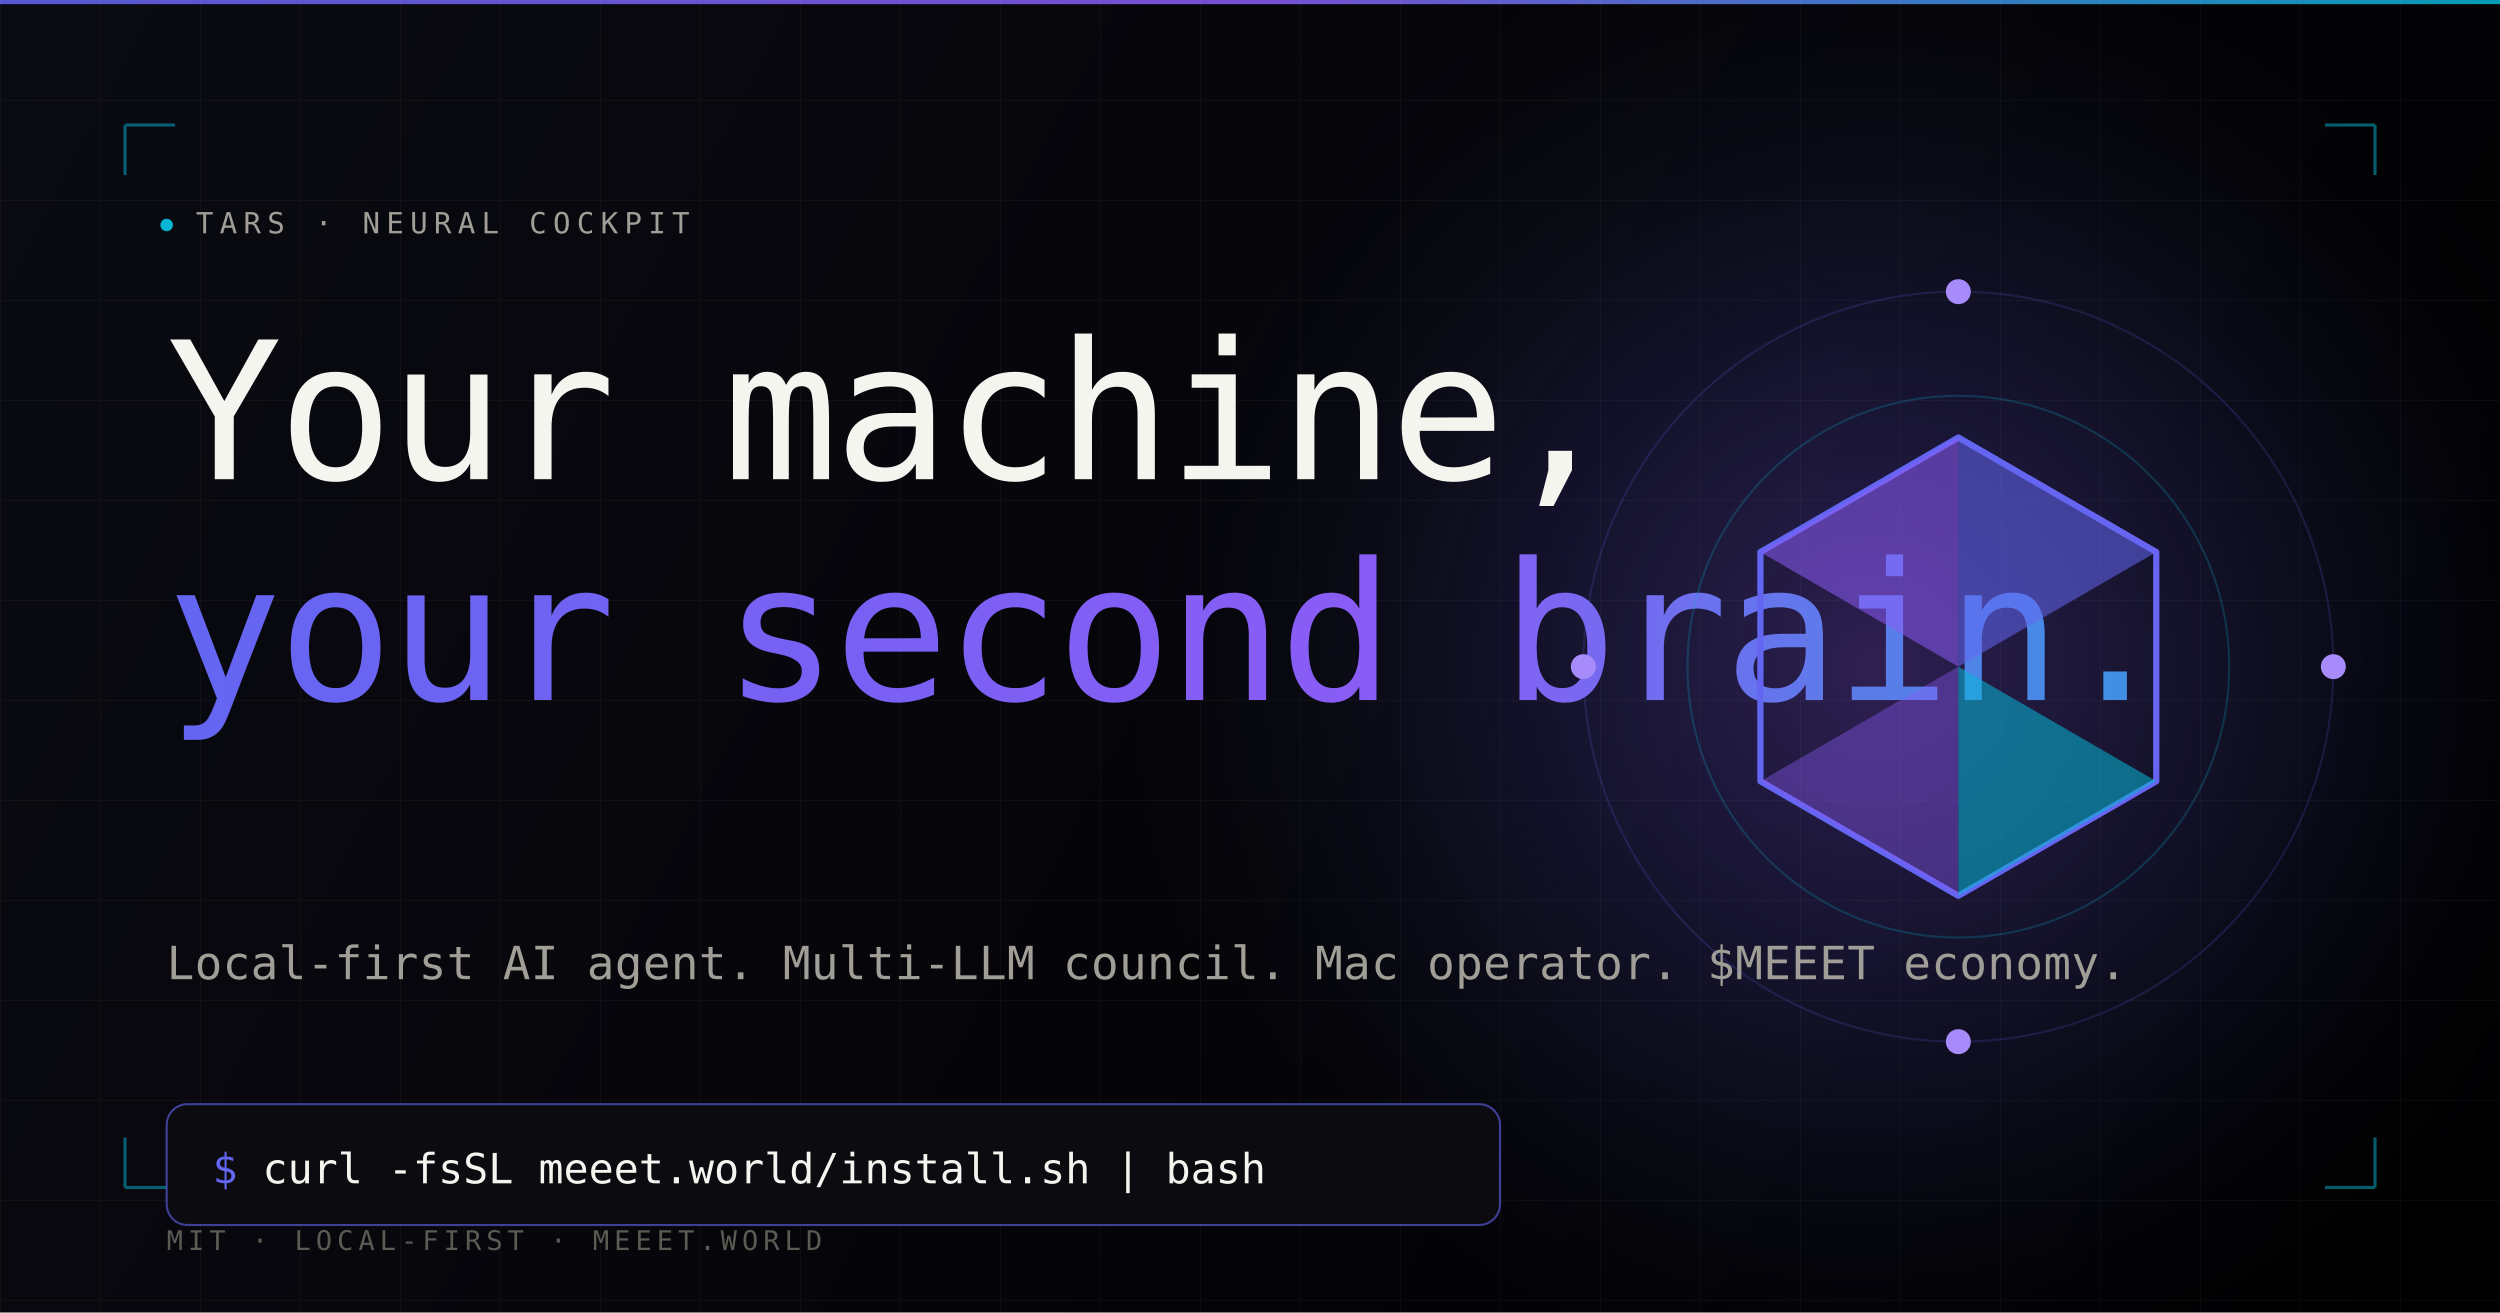
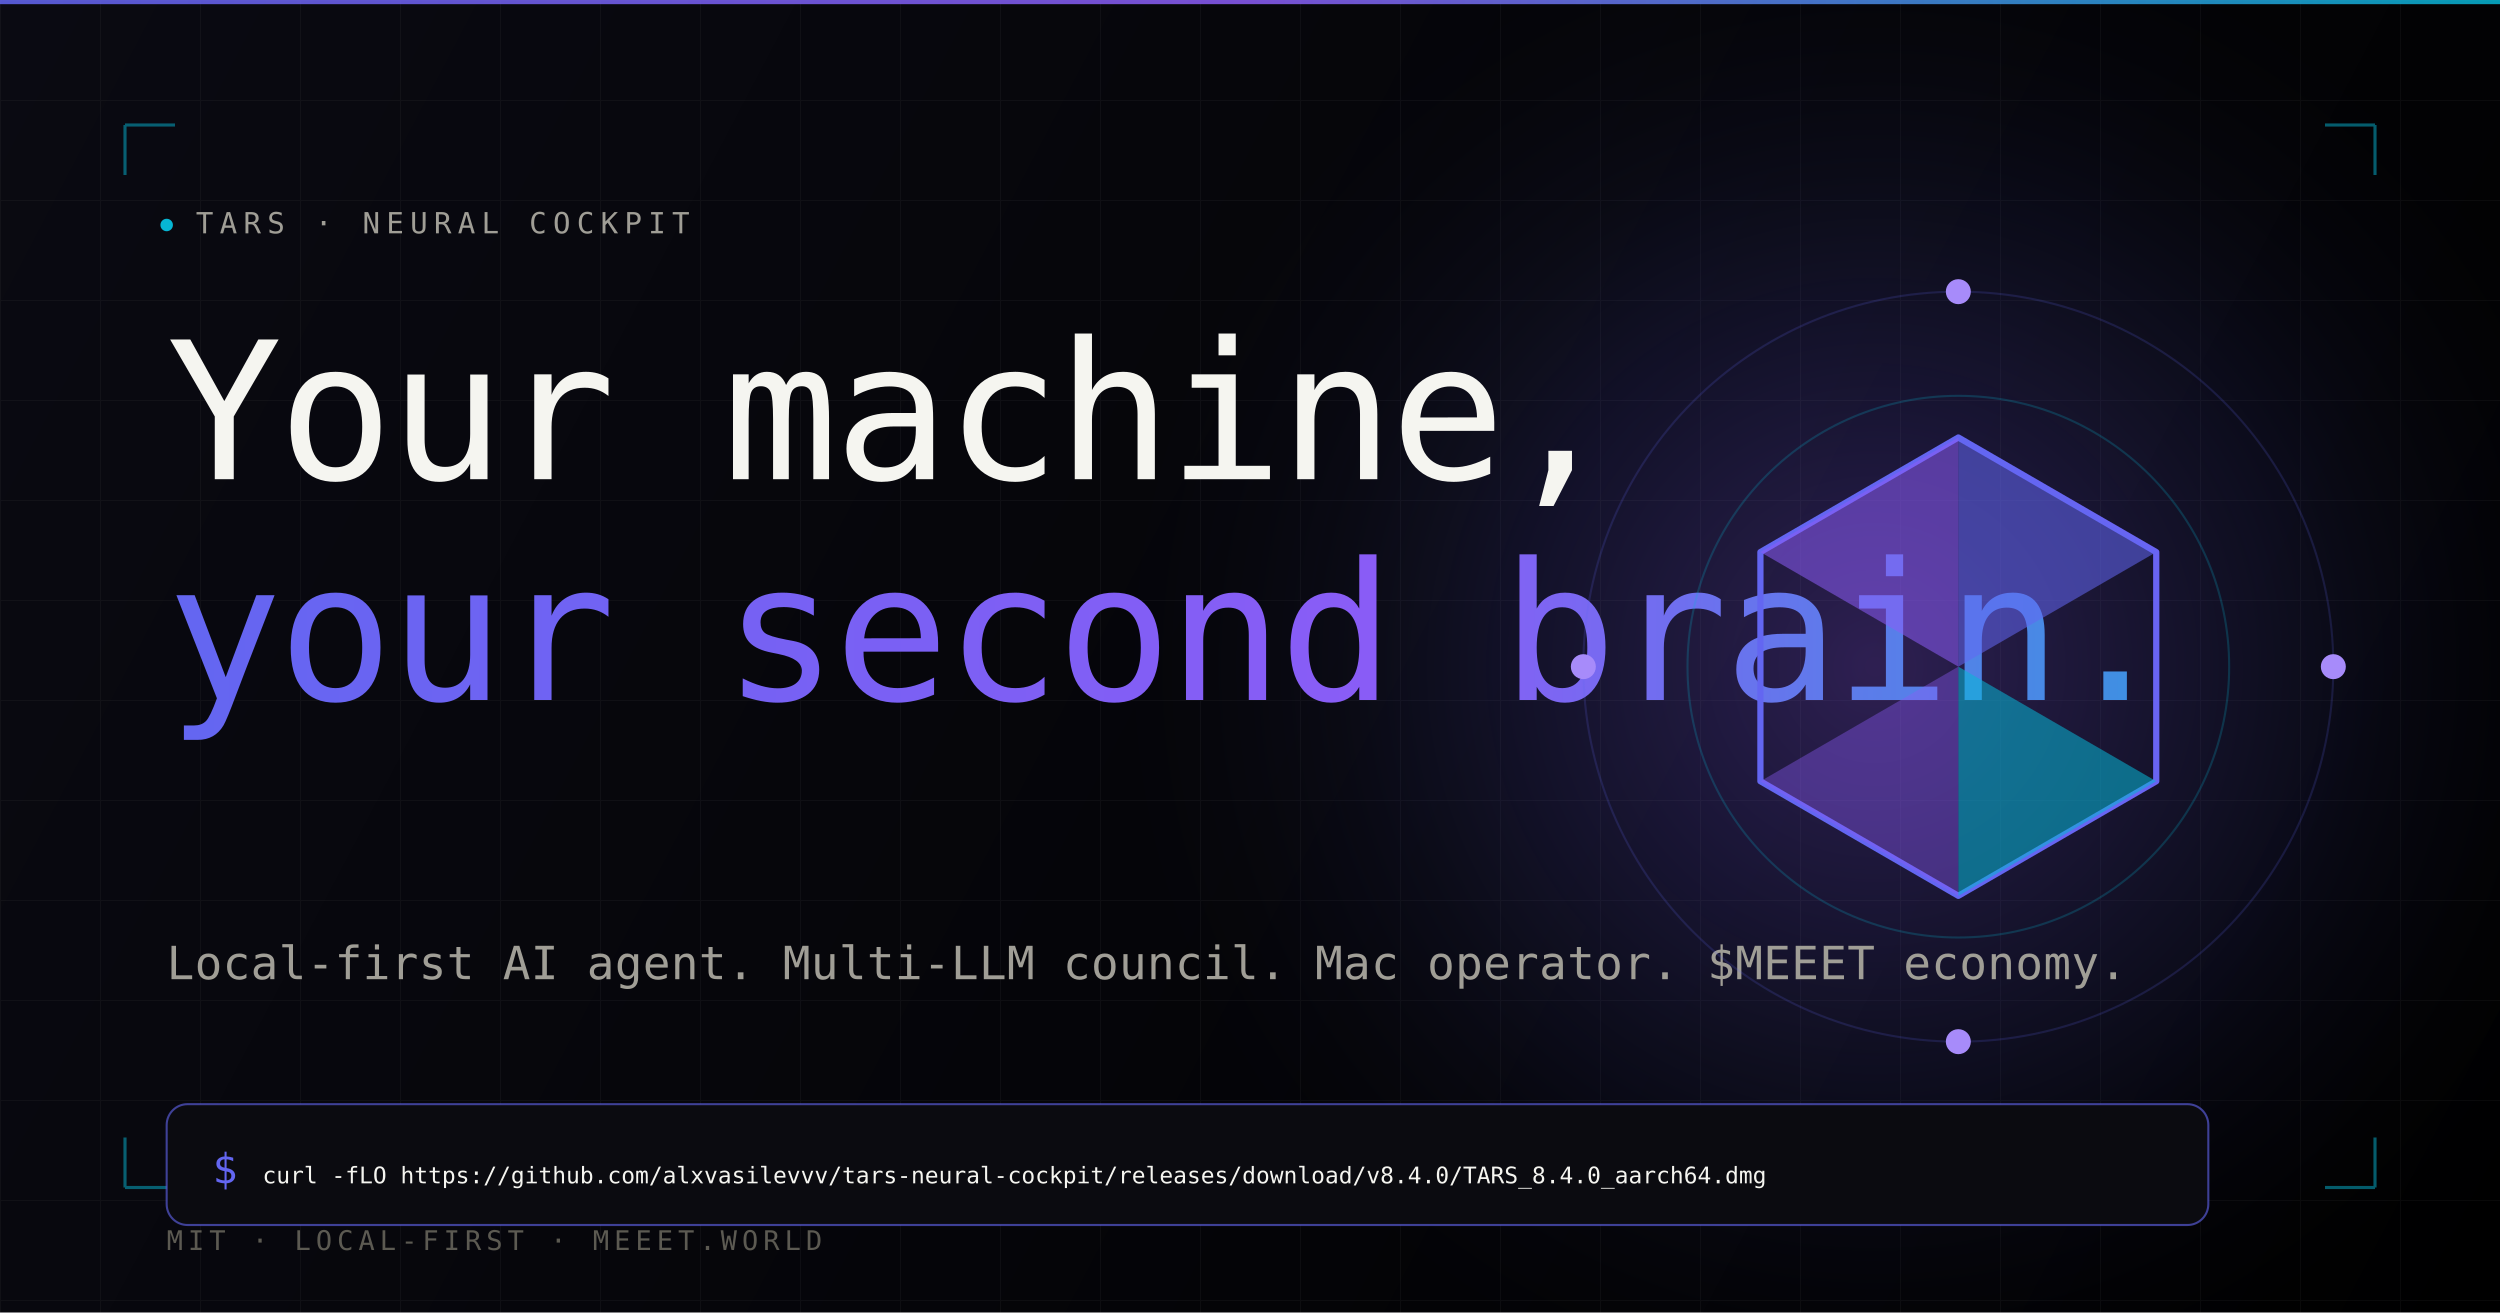
<svg xmlns="http://www.w3.org/2000/svg" viewBox="0 0 1200 630" width="1200" height="630">
  <defs>
    <linearGradient id="bg" x1="0" y1="0" x2="1200" y2="630" gradientUnits="userSpaceOnUse">
      <stop offset="0" stop-color="#0a0a12" />
      <stop offset="1" stop-color="#000000" />
    </linearGradient>
    <linearGradient id="brand" x1="0" y1="0" x2="1200" y2="0" gradientUnits="userSpaceOnUse">
      <stop offset="0" stop-color="#6366F1" />
      <stop offset="0.5" stop-color="#8B5CF6" />
      <stop offset="1" stop-color="#06B6D4" />
    </linearGradient>
    <radialGradient id="halo" cx="900" cy="320" r="380" gradientUnits="userSpaceOnUse">
      <stop offset="0" stop-color="#8B5CF6" stop-opacity="0.32" />
      <stop offset="0.6" stop-color="#6366F1" stop-opacity="0.08" />
      <stop offset="1" stop-color="#000" stop-opacity="0" />
    </radialGradient>
    <pattern id="grid" x="0" y="0" width="48" height="48" patternUnits="userSpaceOnUse">
      <path d="M 48 0 L 0 0 0 48" fill="none" stroke="#f5f5f0" stroke-opacity="0.04" stroke-width="1" />
    </pattern>
  </defs>
  <rect width="1200" height="630" fill="url(#bg)" />
  <rect width="1200" height="630" fill="url(#grid)" />
  <rect width="1200" height="630" fill="url(#halo)" />
  <rect x="0" y="0" width="1200" height="2" fill="url(#brand)" opacity="0.85" />
  <g stroke="#06B6D4" stroke-width="1.5" stroke-opacity="0.5" fill="none">
    <path d="M 60 60 L 60 84 M 60 60 L 84 60" />
    <path d="M 1140 60 L 1140 84 M 1140 60 L 1116 60" />
    <path d="M 60 570 L 60 546 M 60 570 L 84 570" />
    <path d="M 1140 570 L 1140 546 M 1140 570 L 1116 570" />
  </g>
  <g transform="translate(80 110)">
    <circle cx="0" cy="-2" r="3" fill="#06B6D4" />
    <text x="14" y="2" font-family="'Fira Code', ui-monospace, monospace" font-size="14" fill="#a09e96" letter-spacing="3px">TARS · NEURAL COCKPIT</text>
  </g>
  <g transform="translate(80 230)">
    <text font-family="'Share Tech Mono', monospace" font-size="92" font-weight="500" fill="#f5f5f0" letter-spacing="-2px">
      <tspan x="0" y="0">Your machine,</tspan>
      <tspan x="0" y="106" fill="url(#brand)">your second brain.</tspan>
    </text>
  </g>
  <g transform="translate(80 470)">
    <text font-family="'Fira Code', monospace" font-size="22" fill="#a09e96" letter-spacing="0.2px">
      <tspan x="0" y="0">Local-first AI agent. Multi-LLM council. Mac operator. $MEEET economy.</tspan>
    </text>
  </g>
  <g transform="translate(80 530)">
-     <rect x="0" y="0" width="640" height="58" rx="10" fill="#0b0b10" stroke="#6366F1" stroke-opacity="0.6" />
+     <rect x="0" y="0" width="980" height="58" rx="10" fill="#0b0b10" stroke="#6366F1" stroke-opacity="0.6" />
    <text x="22" y="38" font-family="'Fira Code', monospace" font-size="20" fill="#6366F1">$</text>
-     <text x="46" y="38" font-family="'Fira Code', monospace" font-size="20" fill="#f5f5f0">curl -fsSL meeet.world/install.sh | bash</text>
+     <text x="46" y="38" font-family="'Fira Code', monospace" font-size="11" fill="#f5f5f0">curl -fLO https://github.com/alxvasilevvv/tars-neural-cockpit/releases/download/v8.4.0/TARS_8.4.0_aarch64.dmg</text>
  </g>
  <g transform="translate(940 320)">
    <circle cx="0" cy="0" r="180" fill="none" stroke="#6366F1" stroke-opacity="0.18" />
    <circle cx="0" cy="0" r="130" fill="none" stroke="#06B6D4" stroke-opacity="0.22" />
    <g>
      <polygon points="0,-110 95,-55 95,55 0,110 -95,55 -95,-55" fill="none" stroke="url(#brand)" stroke-width="3" stroke-linejoin="round" />
      <polygon points="0,-110 95,-55 0,0" fill="#6366F1" fill-opacity="0.55" />
      <polygon points="0,-110 -95,-55 0,0" fill="#8B5CF6" fill-opacity="0.55" />
      <polygon points="0,110 95,55 0,0" fill="#06B6D4" fill-opacity="0.55" />
      <polygon points="0,110 -95,55 0,0" fill="#8B5CF6" fill-opacity="0.4" />
    </g>
    <g fill="#A78BFA">
      <circle cx="180" cy="0" r="6" />
      <circle cx="-180" cy="0" r="6" />
      <circle cx="0" cy="180" r="6" />
      <circle cx="0" cy="-180" r="6" />
    </g>
  </g>
  <g transform="translate(80 600)">
    <text font-family="'Fira Code', monospace" font-size="13" fill="#5c5a52" letter-spacing="2.4px">MIT · LOCAL-FIRST · MEEET.WORLD</text>
  </g>
</svg>
